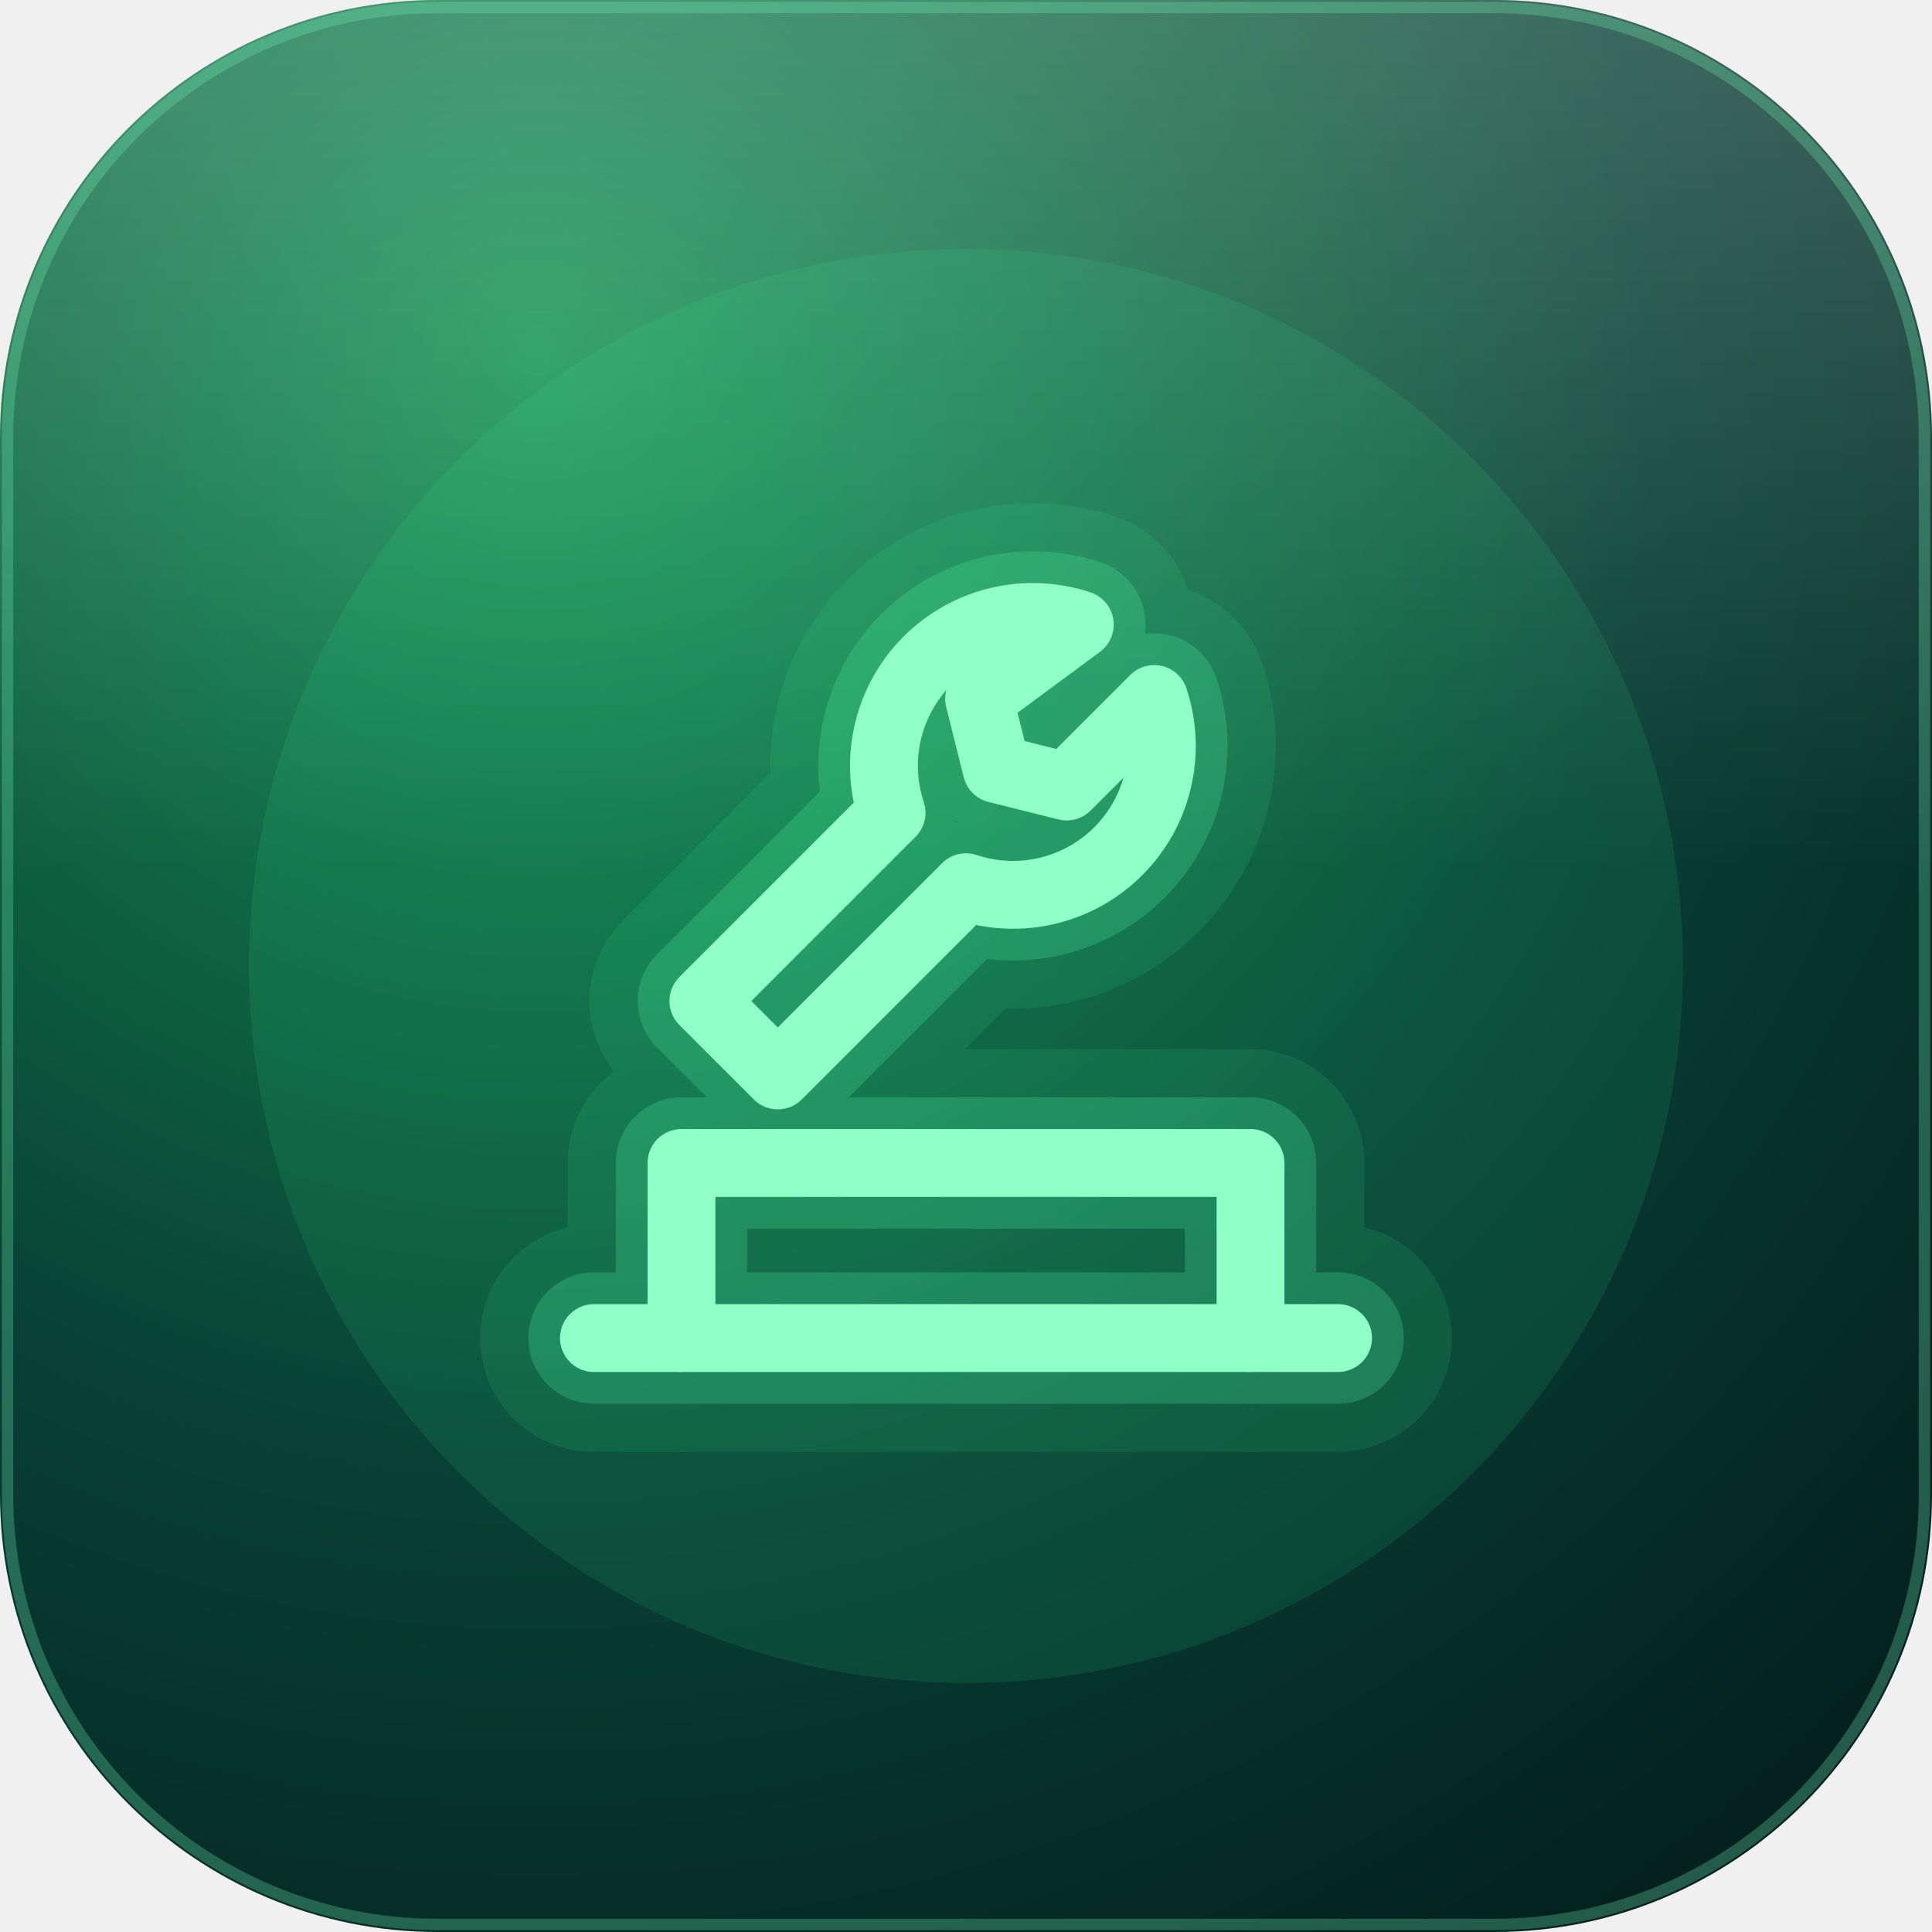
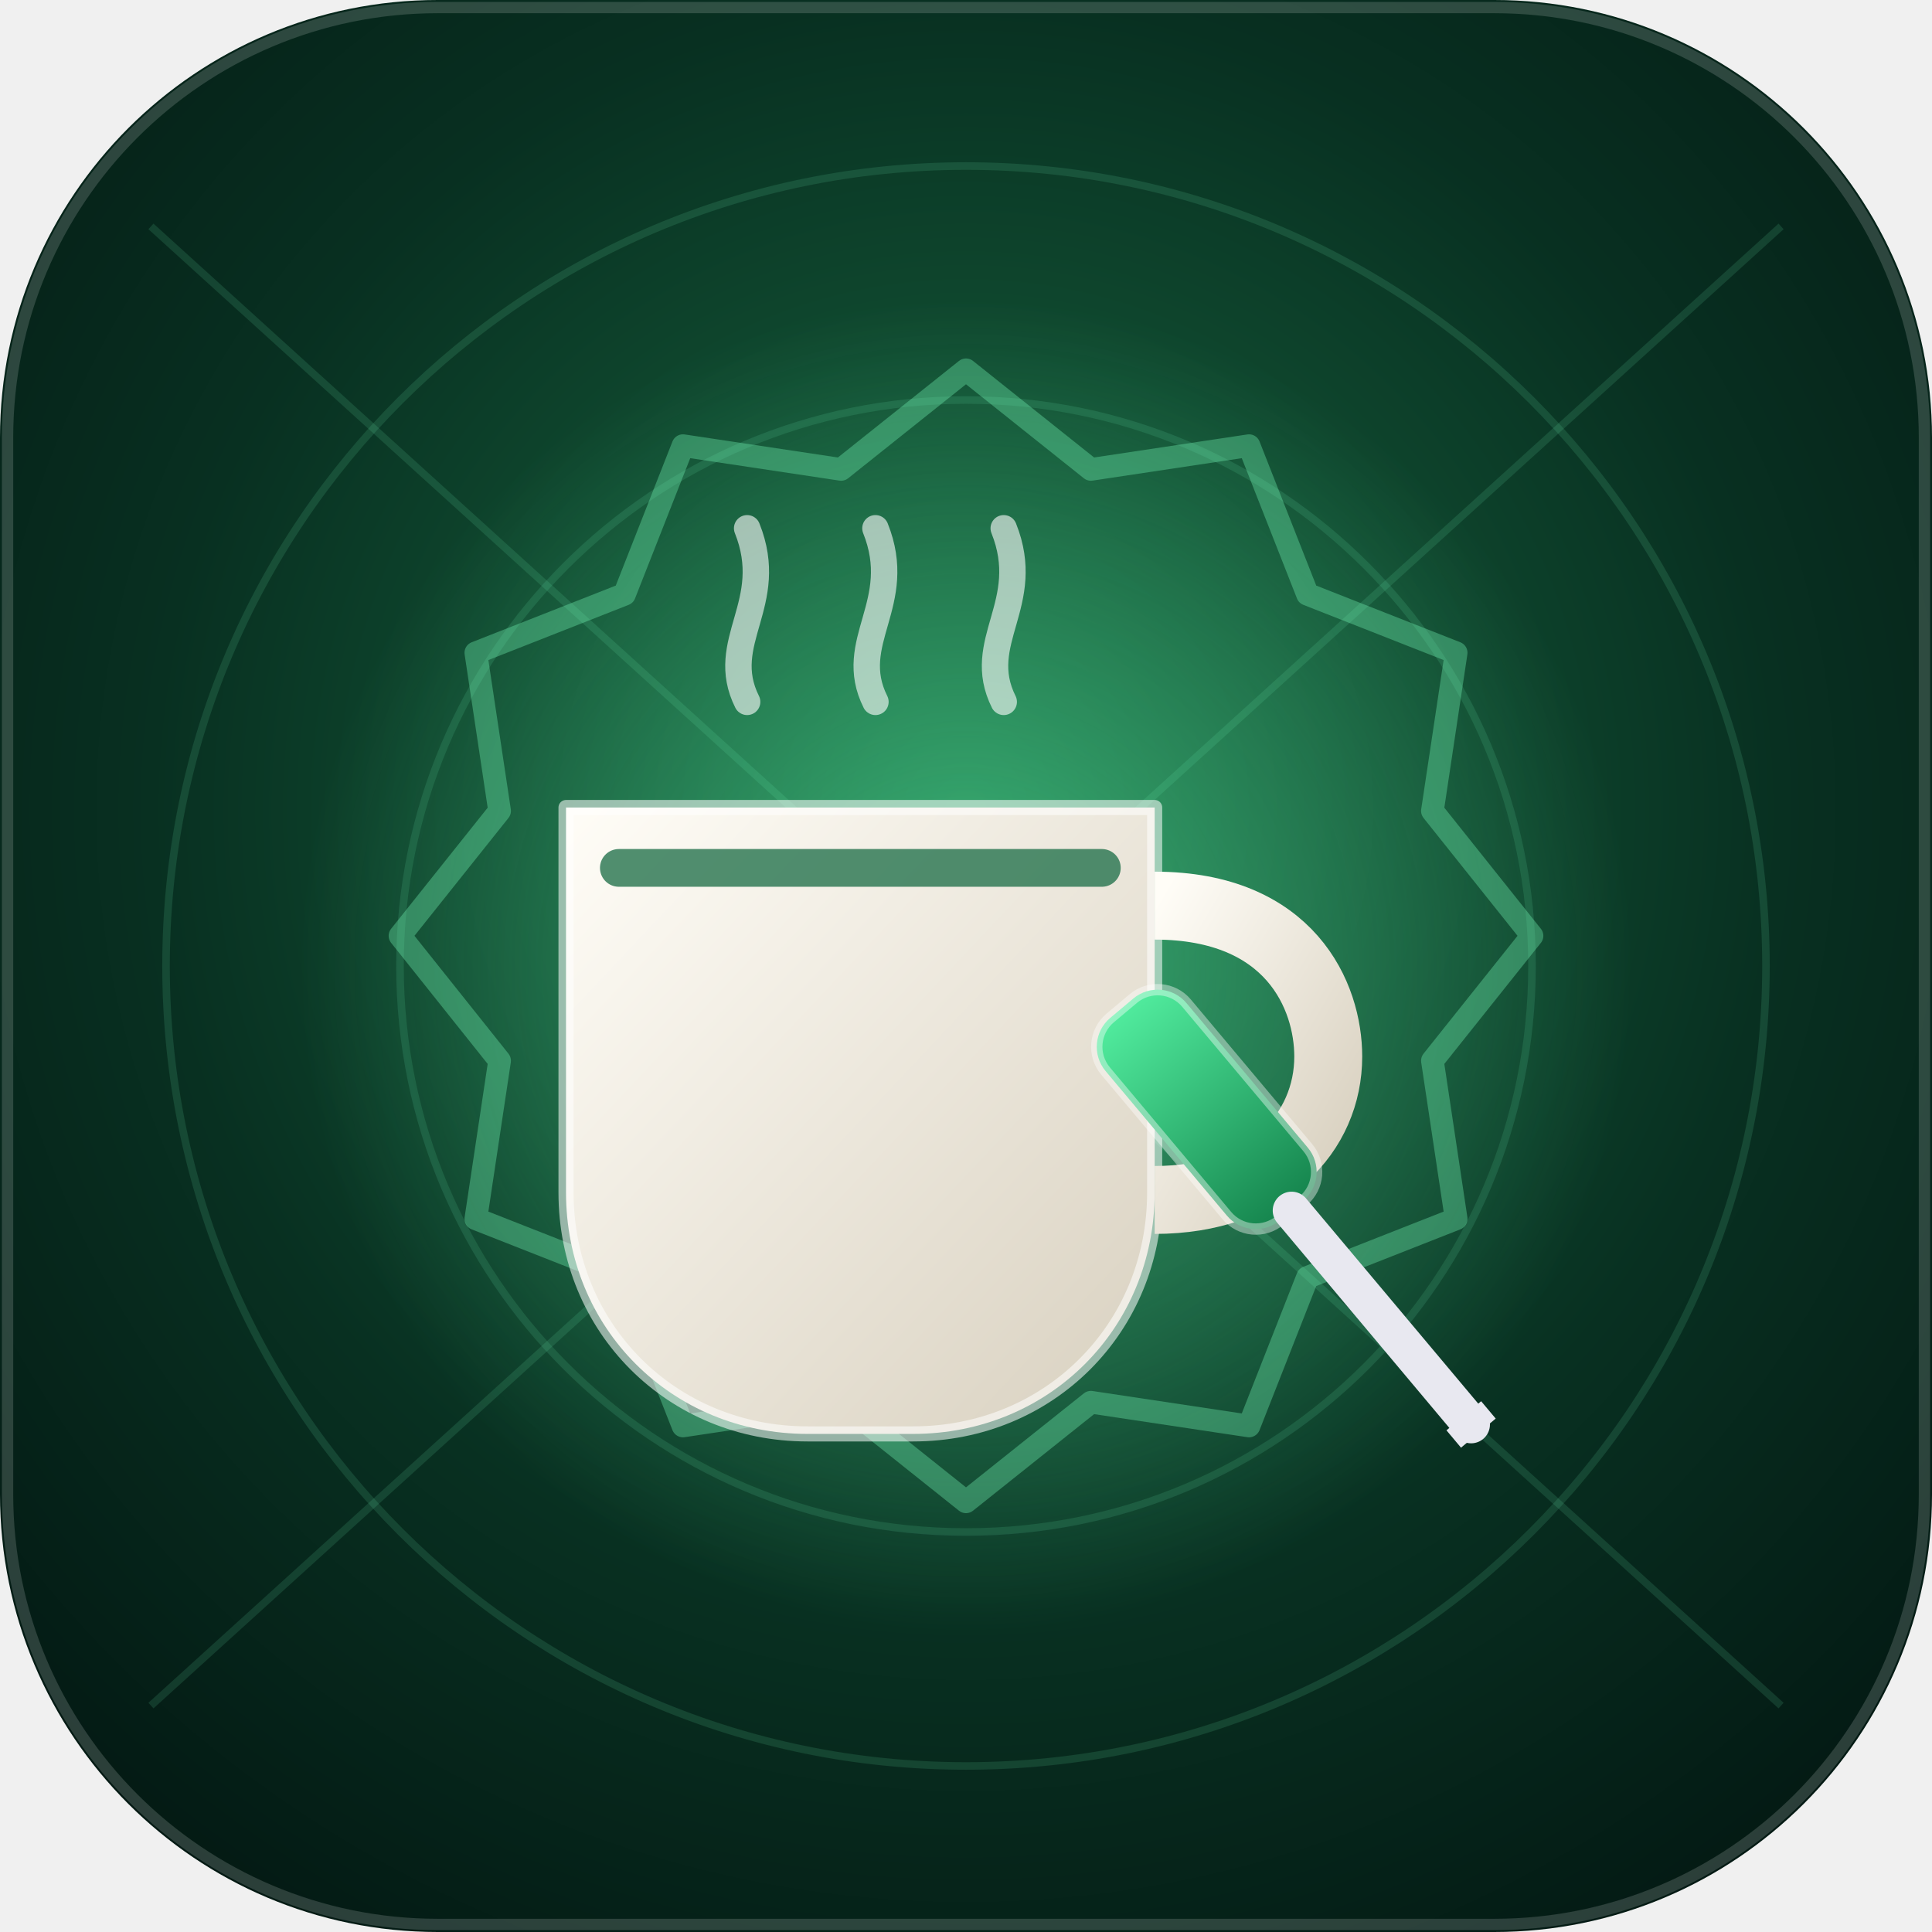
<svg xmlns="http://www.w3.org/2000/svg" viewBox="0 0 512 512">
-   <defs>
-     <radialGradient id="b" cx="28%" cy="18%" r="105%">
-       <stop offset="0" stop-color="hsl(150 72% 34%)" />
-       <stop offset=".55" stop-color="hsl(168 78% 14%)" />
-       <stop offset="1" stop-color="hsl(182 80% 6%)" />
-     </radialGradient>
-     <linearGradient id="s" x1="0" y1="0" x2="0" y2="1">
-       <stop offset="0" stop-color="#fff" stop-opacity=".22" />
-       <stop offset=".45" stop-color="#fff" stop-opacity="0" />
-     </linearGradient>
-     <clipPath id="c">
-       <rect width="512" height="512" rx="116" />
-     </clipPath>
-   </defs>
-   <g clip-path="url(#c)">
-     <rect width="512" height="512" fill="url(#b)" />
-     <rect width="512" height="512" fill="url(#s)" />
-     <circle cx="256" cy="256" r="190" fill="hsl(150 95% 60%)" opacity=".10" />
-   </g>
-   <g transform="translate(256 256) scale(11.6) translate(-12 -12)" fill="none" stroke-linecap="round" stroke-linejoin="round" color="hsl(150 96% 76%)">
-     <g stroke="hsl(150 100% 62%)" stroke-width="5.2" opacity=".10">
-       <path d="M3.5 20.5h17" />
-       <path d="M5.5 20.5v-4h13v4" />
-       <path d="M14.6 4.2a3.4 3.4 0 0 0-4.3 4.3L6 12.8l1.7 1.7 4.3-4.3a3.4 3.4 0 0 0 4.3-4.3l-2 2-1.6-.4-.4-1.6z" />
+   <clipPath id="r">
+     <rect width="512" height="512" rx="116" />
+   </clipPath>
+   <g clip-path="url(#r)">
+     <defs>
+       <radialGradient id="bg" cx="50%" cy="42%" r="76%">
+         <stop offset="0" stop-color="hsl(150 62% 26%)" />
+         <stop offset=".55" stop-color="hsl(158 70% 11%)" />
+         <stop offset="1" stop-color="hsl(166 80% 4%)" />
+       </radialGradient>
+       <radialGradient id="halo" cx="50%" cy="50%" r="50%">
+         <stop offset="0" stop-color="hsl(150 95% 68%)" stop-opacity=".5" />
+         <stop offset="1" stop-color="hsl(150 95% 68%)" stop-opacity="0" />
+       </radialGradient>
+       <linearGradient id="L" x1="0" y1="0" x2="1" y2="1">
+         <stop offset="0" stop-color="hsl(150 95% 86%)" />
+         <stop offset="1" stop-color="hsl(150 70% 46%)" />
+       </linearGradient>
+       <linearGradient id="M" x1="0" y1="0" x2="0" y2="1">
+         <stop offset="0" stop-color="hsl(150 80% 62%)" />
+         <stop offset="1" stop-color="hsl(150 72% 30%)" />
+       </linearGradient>
+       <linearGradient id="D" x1="0" y1="0" x2="0" y2="1">
+         <stop offset="0" stop-color="hsl(150 55% 22%)" />
+         <stop offset="1" stop-color="hsl(150 60% 10%)" />
+       </linearGradient>
+       <linearGradient id="P" x1="0" y1="0" x2="1" y2="1">
+         <stop offset="0" stop-color="#fffdf7" />
+         <stop offset="1" stop-color="#d8d0bf" />
+       </linearGradient>
+       <linearGradient id="G" x1="0" y1="0" x2="0" y2="1">
+         <stop offset="0" stop-color="#ffe7a6" />
+         <stop offset="1" stop-color="#d9861c" />
+       </linearGradient>
+       <linearGradient id="R" x1="0" y1="0" x2="0" y2="1">
+         <stop offset="0" stop-color="#ff9c8a" />
+         <stop offset="1" stop-color="#c42a1c" />
+       </linearGradient>
+       <linearGradient id="S" x1="0" y1="0" x2="0" y2="1">
+         <stop offset="0" stop-color="#fff" stop-opacity=".35" />
+         <stop offset=".5" stop-color="#fff" stop-opacity="0" />
+       </linearGradient>
+       <linearGradient id="navy" x1="0" y1="0" x2="1" y2="1">
+         <stop offset="0" stop-color="#2c4274" />
+         <stop offset="1" stop-color="#101a36" />
+       </linearGradient>
+     </defs>
+     <rect width="512" height="512" fill="url(#bg)" />
+     <g fill="none" stroke="hsl(150 90% 72%)" stroke-opacity=".13" stroke-width="2">
+       <circle cx="256" cy="256" r="150" />
+       <circle cx="256" cy="256" r="212" />
+       <path d="M256 256L40 60M256 256L472 60M256 256L40 452M256 256L472 452" />
    </g>
-     <g stroke="hsl(150 100% 66%)" stroke-width="3" opacity=".22">
-       <path d="M3.5 20.5h17" />
-       <path d="M5.5 20.5v-4h13v4" />
-       <path d="M14.6 4.2a3.4 3.4 0 0 0-4.3 4.3L6 12.8l1.7 1.7 4.3-4.3a3.4 3.4 0 0 0 4.3-4.3l-2 2-1.6-.4-.4-1.6z" />
+     <circle cx="256" cy="256" r="178" fill="url(#halo)" />
+     <g transform="translate(256 248)">
+       <path d="M150.0 0.0L123.6 33.1L129.9 75.0L90.5 90.5L75.0 129.9L33.1 123.6L0.0 150.0L-33.1 123.6L-75.0 129.9L-90.5 90.5L-129.9 75.0L-123.6 33.1L-150.0 0.0L-123.6 -33.1L-129.9 -75.0L-90.5 -90.5L-75.0 -129.9L-33.1 -123.6L-0.0 -150.0L33.1 -123.6L75.0 -129.9L90.5 -90.5L129.9 -75.0L123.6 -33.1Z" fill="none" stroke="hsl(150 90% 72%)" stroke-opacity=".35" stroke-width="6" stroke-linejoin="round" />
    </g>
-     <g stroke="hsl(150 96% 78%)" stroke-width="1.55">
-       <path d="M3.5 20.5h17" />
-       <path d="M5.5 20.5v-4h13v4" />
-       <path d="M14.6 4.2a3.4 3.4 0 0 0-4.3 4.3L6 12.8l1.7 1.7 4.3-4.3a3.4 3.4 0 0 0 4.3-4.3l-2 2-1.6-.4-.4-1.6z" />
+     <path d="M150 214H306V316C306 352 278 380 242 380H214C178 380 150 352 150 316Z" fill="url(#P)" stroke="#fff" stroke-opacity=".55" stroke-width="4" stroke-linejoin="round" />
+     <path d="M306 240C342 240 352 264 352 280C352 300 336 318 306 318" fill="none" stroke="url(#P)" stroke-width="18" />
+     <path d="M164 230H292" stroke="hsl(150 50% 30%)" stroke-width="10" stroke-linecap="round" opacity=".8" />
+     <path d="M198 186C190 170 206 160 198 140M232 186C224 170 240 160 232 140M266 186C258 170 274 160 266 140" fill="none" stroke="#fff" stroke-opacity=".6" stroke-width="7" stroke-linecap="round" />
+     <path d="M124 404H388" stroke="url(#D)" stroke-width="14" stroke-linecap="round" />
+     <g transform="rotate(-40 350 330)">
+       <rect x="336" y="248" width="28" height="70" rx="10" fill="url(#M)" stroke="#fff" stroke-opacity=".4" stroke-width="3" stroke-linejoin="round" />
+       <path d="M350 318V392" stroke="#e8e8f0" stroke-width="10" stroke-linecap="round" />
+       <path d="M344 392H356" stroke="#e8e8f0" stroke-width="6" />
    </g>
  </g>
-   <rect x="2" y="2" width="508" height="508" rx="114" fill="none" stroke="hsl(150 85% 70%)" stroke-opacity=".28" stroke-width="3" />
+   <rect x="2" y="2" width="508" height="508" rx="114" fill="none" stroke="#fff" stroke-opacity=".16" stroke-width="3" />
</svg>
